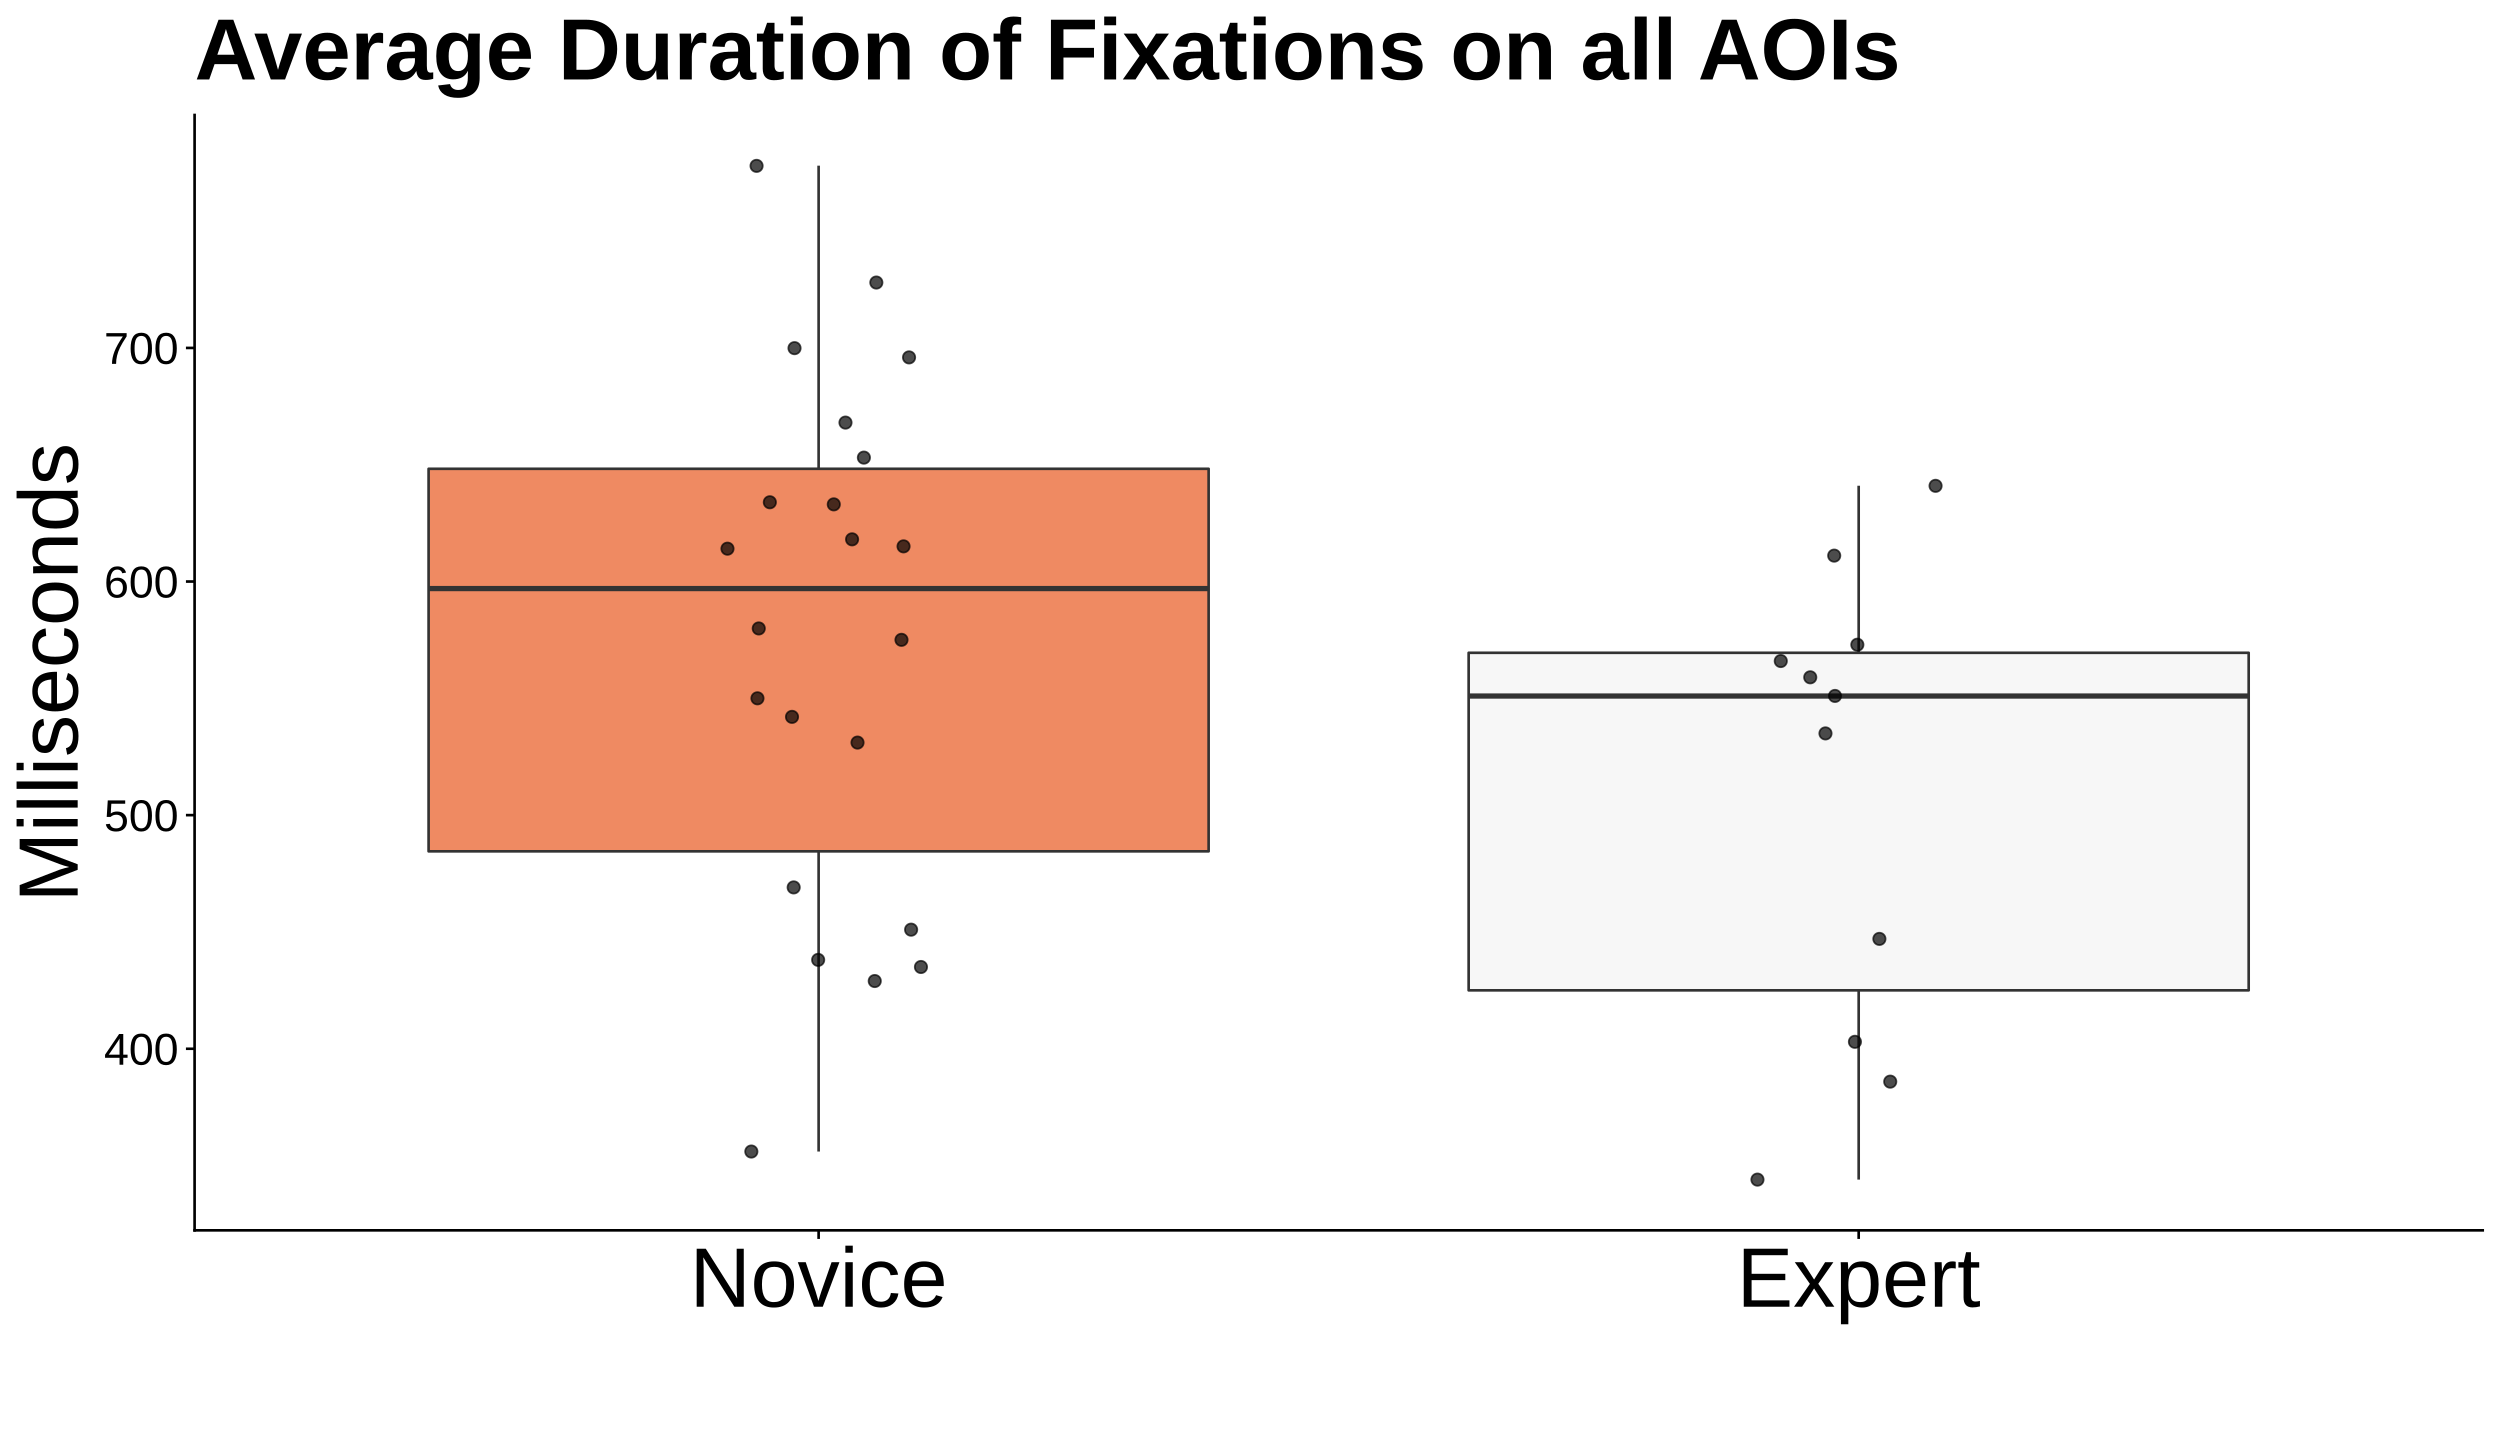
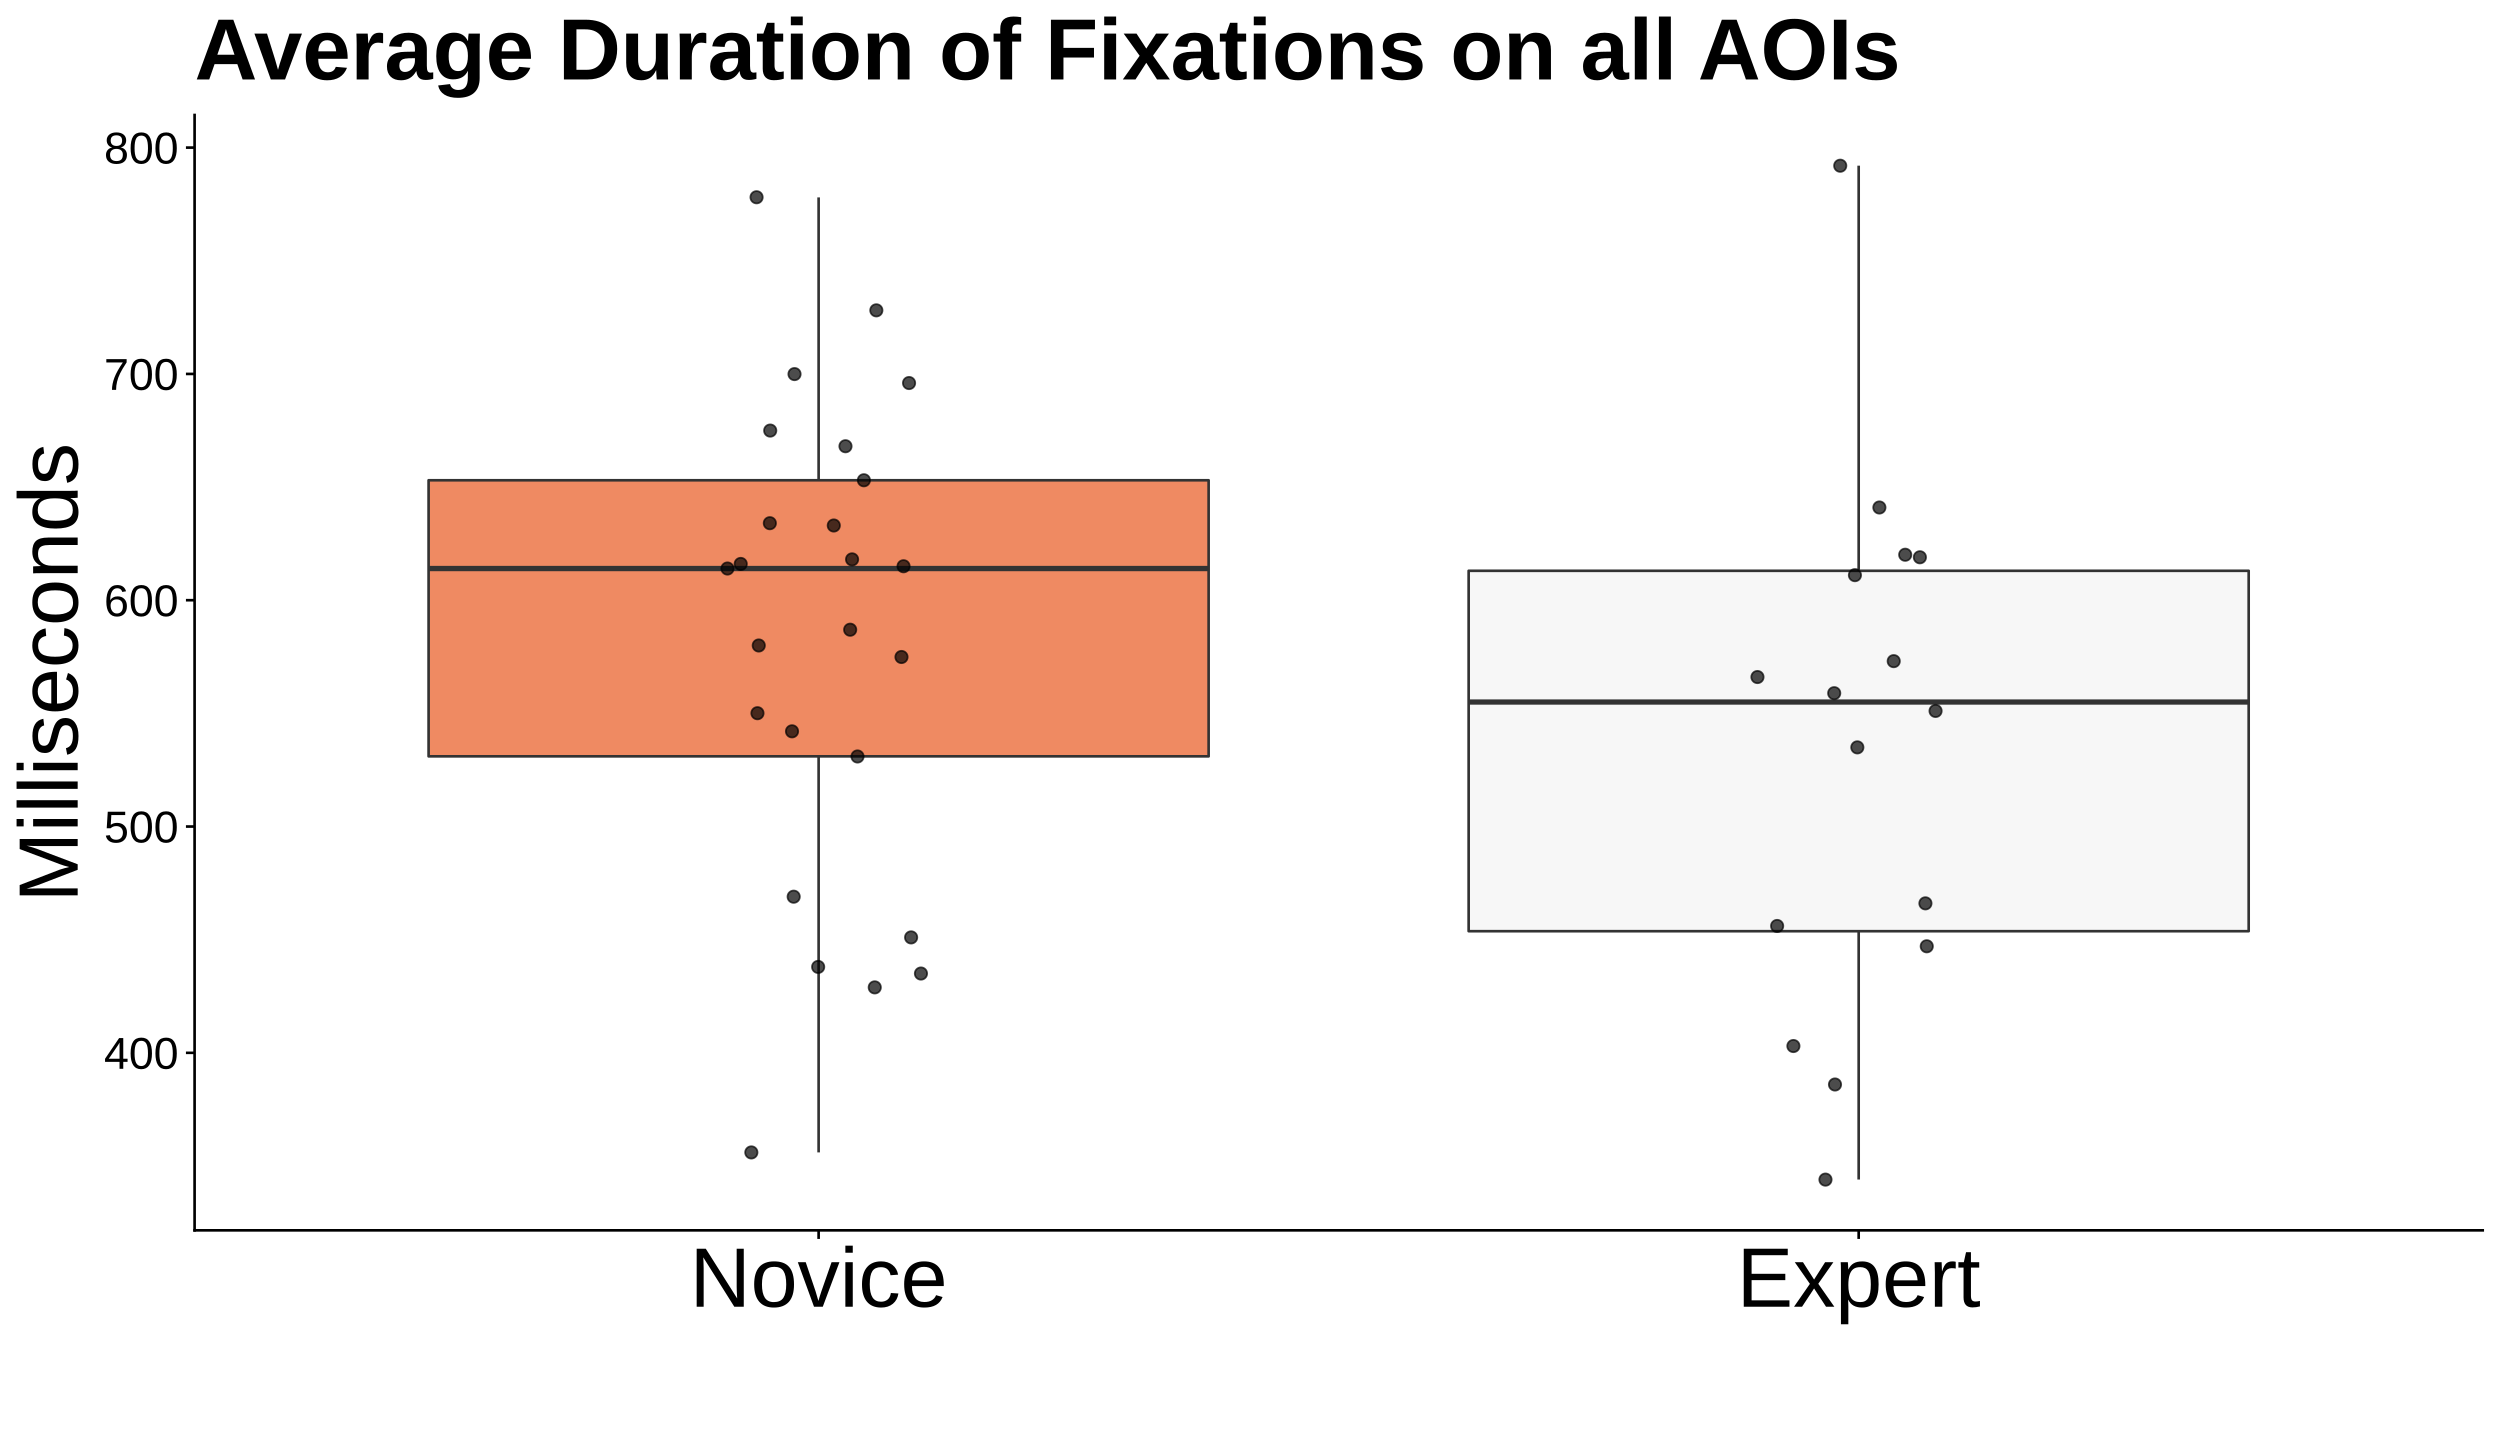
<svg xmlns="http://www.w3.org/2000/svg" class="svglite" width="1008.00pt" height="576.00pt" viewBox="0 0 1008.00 576.00">
  <defs>
    <style type="text/css">
    .svglite line, .svglite polyline, .svglite polygon, .svglite path, .svglite rect, .svglite circle {
      fill: none;
      stroke: #000000;
      stroke-linecap: round;
      stroke-linejoin: round;
      stroke-miterlimit: 10.00;
    }
    .svglite text {
      white-space: pre;
    }
  </style>
  </defs>
  <rect width="100%" height="100%" style="stroke: none; fill: none;" />
  <defs>
    <clipPath id="cpMC4wMHwxMDA4LjAwfDAuMDB8NTc2LjAw">
      <rect x="0.00" y="0.00" width="1008.00" height="576.00" />
    </clipPath>
  </defs>
  <g clip-path="url(#cpMC4wMHwxMDA4LjAwfDAuMDB8NTc2LjAw)">
</g>
  <defs>
    <clipPath id="cpNzguNDZ8MTAwMS4wM3w0Ni4zN3w0OTYuMDY=">
      <rect x="78.46" y="46.37" width="922.57" height="449.69" />
    </clipPath>
  </defs>
  <g clip-path="url(#cpNzguNDZ8MTAwMS4wM3w0Ni4zN3w0OTYuMDY=)">
-     <line x1="330.07" y1="189.02" x2="330.07" y2="66.81" style="stroke-width: 1.07; stroke: #333333; stroke-linecap: butt;" />
-     <line x1="330.07" y1="343.26" x2="330.07" y2="464.30" style="stroke-width: 1.07; stroke: #333333; stroke-linecap: butt;" />
-     <polygon points="172.81,189.02 172.81,343.26 487.32,343.26 487.32,189.02 172.81,189.02 " style="stroke-width: 1.07; stroke: #333333; fill: #EF8A62;" />
-     <line x1="172.81" y1="237.30" x2="487.32" y2="237.30" style="stroke-width: 2.13; stroke: #333333; stroke-linecap: butt;" />
-     <line x1="749.42" y1="263.20" x2="749.42" y2="195.85" style="stroke-width: 1.07; stroke: #333333; stroke-linecap: butt;" />
-     <line x1="749.42" y1="399.31" x2="749.42" y2="475.61" style="stroke-width: 1.07; stroke: #333333; stroke-linecap: butt;" />
-     <polygon points="592.16,263.20 592.16,399.31 906.67,399.31 906.67,263.20 592.16,263.20 " style="stroke-width: 1.07; stroke: #333333; fill: #F7F7F7;" />
-     <line x1="592.16" y1="280.63" x2="906.67" y2="280.63" style="stroke-width: 2.13; stroke: #333333; stroke-linecap: butt;" />
-     <circle cx="310.40" cy="202.51" r="2.49" style="stroke-width: 0.71; stroke: #000000; stroke-opacity: 0.70; fill: #000000; fill-opacity: 0.70;" />
-     <circle cx="319.34" cy="289.04" r="2.49" style="stroke-width: 0.71; stroke: #000000; stroke-opacity: 0.70; fill: #000000; fill-opacity: 0.70;" />
-     <circle cx="336.18" cy="203.36" r="2.49" style="stroke-width: 0.71; stroke: #000000; stroke-opacity: 0.70; fill: #000000; fill-opacity: 0.70;" />
-     <circle cx="364.31" cy="220.29" r="2.49" style="stroke-width: 0.71; stroke: #000000; stroke-opacity: 0.70; fill: #000000; fill-opacity: 0.70;" />
-     <circle cx="305.05" cy="66.88" r="2.49" style="stroke-width: 0.71; stroke: #000000; stroke-opacity: 0.70; fill: #000000; fill-opacity: 0.70;" />
-     <circle cx="363.48" cy="257.98" r="2.49" style="stroke-width: 0.71; stroke: #000000; stroke-opacity: 0.70; fill: #000000; fill-opacity: 0.70;" />
-     <circle cx="367.36" cy="374.84" r="2.49" style="stroke-width: 0.71; stroke: #000000; stroke-opacity: 0.70; fill: #000000; fill-opacity: 0.70;" />
-     <circle cx="343.56" cy="217.46" r="2.49" style="stroke-width: 0.71; stroke: #000000; stroke-opacity: 0.70; fill: #000000; fill-opacity: 0.70;" />
-     <circle cx="340.90" cy="170.39" r="2.49" style="stroke-width: 0.71; stroke: #000000; stroke-opacity: 0.70; fill: #000000; fill-opacity: 0.70;" />
-     <circle cx="293.32" cy="221.23" r="2.49" style="stroke-width: 0.71; stroke: #000000; stroke-opacity: 0.70; fill: #000000; fill-opacity: 0.70;" />
-     <circle cx="305.41" cy="281.56" r="2.49" style="stroke-width: 0.71; stroke: #000000; stroke-opacity: 0.70; fill: #000000; fill-opacity: 0.70;" />
-     <circle cx="302.94" cy="464.30" r="2.49" style="stroke-width: 0.71; stroke: #000000; stroke-opacity: 0.70; fill: #000000; fill-opacity: 0.70;" />
-     <circle cx="345.75" cy="299.41" r="2.49" style="stroke-width: 0.71; stroke: #000000; stroke-opacity: 0.70; fill: #000000; fill-opacity: 0.70;" />
-     <circle cx="320.35" cy="140.37" r="2.49" style="stroke-width: 0.71; stroke: #000000; stroke-opacity: 0.70; fill: #000000; fill-opacity: 0.70;" />
-     <circle cx="352.70" cy="395.55" r="2.49" style="stroke-width: 0.71; stroke: #000000; stroke-opacity: 0.70; fill: #000000; fill-opacity: 0.70;" />
-     <circle cx="329.88" cy="387.02" r="2.49" style="stroke-width: 0.71; stroke: #000000; stroke-opacity: 0.70; fill: #000000; fill-opacity: 0.70;" />
-     <circle cx="348.32" cy="184.51" r="2.49" style="stroke-width: 0.71; stroke: #000000; stroke-opacity: 0.70; fill: #000000; fill-opacity: 0.70;" />
-     <circle cx="371.33" cy="389.89" r="2.49" style="stroke-width: 0.71; stroke: #000000; stroke-opacity: 0.70; fill: #000000; fill-opacity: 0.70;" />
-     <circle cx="320.01" cy="357.80" r="2.49" style="stroke-width: 0.71; stroke: #000000; stroke-opacity: 0.70; fill: #000000; fill-opacity: 0.70;" />
-     <circle cx="353.34" cy="113.92" r="2.49" style="stroke-width: 0.71; stroke: #000000; stroke-opacity: 0.70; fill: #000000; fill-opacity: 0.70;" />
-     <circle cx="366.53" cy="144.10" r="2.49" style="stroke-width: 0.71; stroke: #000000; stroke-opacity: 0.70; fill: #000000; fill-opacity: 0.70;" />
-     <circle cx="305.93" cy="253.39" r="2.49" style="stroke-width: 0.71; stroke: #000000; stroke-opacity: 0.70; fill: #000000; fill-opacity: 0.70;" />
-     <circle cx="762.14" cy="436.12" r="2.49" style="stroke-width: 0.71; stroke: #000000; stroke-opacity: 0.70; fill: #000000; fill-opacity: 0.70;" />
-     <circle cx="718.01" cy="266.53" r="2.49" style="stroke-width: 0.71; stroke: #000000; stroke-opacity: 0.70; fill: #000000; fill-opacity: 0.70;" />
-     <circle cx="729.89" cy="273.09" r="2.49" style="stroke-width: 0.71; stroke: #000000; stroke-opacity: 0.70; fill: #000000; fill-opacity: 0.70;" />
-     <circle cx="739.87" cy="280.60" r="2.49" style="stroke-width: 0.71; stroke: #000000; stroke-opacity: 0.70; fill: #000000; fill-opacity: 0.70;" />
-     <circle cx="708.61" cy="475.62" r="2.49" style="stroke-width: 0.71; stroke: #000000; stroke-opacity: 0.70; fill: #000000; fill-opacity: 0.70;" />
-     <circle cx="739.55" cy="224.03" r="2.49" style="stroke-width: 0.71; stroke: #000000; stroke-opacity: 0.70; fill: #000000; fill-opacity: 0.70;" />
-     <circle cx="780.42" cy="195.89" r="2.49" style="stroke-width: 0.71; stroke: #000000; stroke-opacity: 0.70; fill: #000000; fill-opacity: 0.70;" />
-     <circle cx="736.03" cy="295.71" r="2.49" style="stroke-width: 0.71; stroke: #000000; stroke-opacity: 0.70; fill: #000000; fill-opacity: 0.70;" />
-     <circle cx="747.91" cy="420.06" r="2.49" style="stroke-width: 0.71; stroke: #000000; stroke-opacity: 0.70; fill: #000000; fill-opacity: 0.70;" />
-     <circle cx="757.77" cy="378.56" r="2.49" style="stroke-width: 0.71; stroke: #000000; stroke-opacity: 0.70; fill: #000000; fill-opacity: 0.70;" />
-     <circle cx="748.88" cy="259.95" r="2.49" style="stroke-width: 0.71; stroke: #000000; stroke-opacity: 0.70; fill: #000000; fill-opacity: 0.70;" />
+     <line x1="330.07" y1="193.64" x2="330.07" y2="79.58" style="stroke-width: 1.07; stroke: #333333; stroke-linecap: butt;" />
+     <line x1="330.07" y1="304.96" x2="330.07" y2="464.64" style="stroke-width: 1.07; stroke: #333333; stroke-linecap: butt;" />
+     <polygon points="172.81,193.64 172.81,304.96 487.32,304.96 487.32,193.64 172.81,193.64 " style="stroke-width: 1.07; stroke: #333333; fill: #EF8A62;" />
+     <line x1="172.81" y1="229.23" x2="487.32" y2="229.23" style="stroke-width: 2.13; stroke: #333333; stroke-linecap: butt;" />
+     <line x1="749.42" y1="230.14" x2="749.42" y2="66.81" style="stroke-width: 1.07; stroke: #333333; stroke-linecap: butt;" />
+     <line x1="749.42" y1="375.45" x2="749.42" y2="475.59" style="stroke-width: 1.07; stroke: #333333; stroke-linecap: butt;" />
+     <polygon points="592.16,230.14 592.16,375.45 906.67,375.45 906.67,230.14 592.16,230.14 " style="stroke-width: 1.07; stroke: #333333; fill: #F7F7F7;" />
+     <line x1="592.16" y1="283.06" x2="906.67" y2="283.06" style="stroke-width: 2.13; stroke: #333333; stroke-linecap: butt;" />
+     <circle cx="310.40" cy="210.95" r="2.49" style="stroke-width: 0.71; stroke: #000000; stroke-opacity: 0.70; fill: #000000; fill-opacity: 0.70;" />
+     <circle cx="319.34" cy="294.87" r="2.49" style="stroke-width: 0.71; stroke: #000000; stroke-opacity: 0.70; fill: #000000; fill-opacity: 0.70;" />
+     <circle cx="336.18" cy="211.88" r="2.49" style="stroke-width: 0.71; stroke: #000000; stroke-opacity: 0.70; fill: #000000; fill-opacity: 0.70;" />
+     <circle cx="364.31" cy="228.31" r="2.49" style="stroke-width: 0.71; stroke: #000000; stroke-opacity: 0.70; fill: #000000; fill-opacity: 0.70;" />
+     <circle cx="305.05" cy="79.53" r="2.49" style="stroke-width: 0.71; stroke: #000000; stroke-opacity: 0.70; fill: #000000; fill-opacity: 0.70;" />
+     <circle cx="363.48" cy="264.90" r="2.49" style="stroke-width: 0.71; stroke: #000000; stroke-opacity: 0.70; fill: #000000; fill-opacity: 0.70;" />
+     <circle cx="367.36" cy="377.96" r="2.49" style="stroke-width: 0.71; stroke: #000000; stroke-opacity: 0.70; fill: #000000; fill-opacity: 0.70;" />
+     <circle cx="343.56" cy="225.54" r="2.49" style="stroke-width: 0.71; stroke: #000000; stroke-opacity: 0.70; fill: #000000; fill-opacity: 0.70;" />
+     <circle cx="340.90" cy="179.92" r="2.49" style="stroke-width: 0.71; stroke: #000000; stroke-opacity: 0.70; fill: #000000; fill-opacity: 0.70;" />
+     <circle cx="293.32" cy="229.23" r="2.49" style="stroke-width: 0.71; stroke: #000000; stroke-opacity: 0.70; fill: #000000; fill-opacity: 0.70;" />
+     <circle cx="305.41" cy="287.56" r="2.49" style="stroke-width: 0.71; stroke: #000000; stroke-opacity: 0.70; fill: #000000; fill-opacity: 0.70;" />
+     <circle cx="302.94" cy="464.66" r="2.49" style="stroke-width: 0.71; stroke: #000000; stroke-opacity: 0.70; fill: #000000; fill-opacity: 0.70;" />
+     <circle cx="345.75" cy="305.01" r="2.49" style="stroke-width: 0.71; stroke: #000000; stroke-opacity: 0.70; fill: #000000; fill-opacity: 0.70;" />
+     <circle cx="320.35" cy="150.83" r="2.49" style="stroke-width: 0.71; stroke: #000000; stroke-opacity: 0.70; fill: #000000; fill-opacity: 0.70;" />
+     <circle cx="352.70" cy="398.11" r="2.49" style="stroke-width: 0.71; stroke: #000000; stroke-opacity: 0.70; fill: #000000; fill-opacity: 0.70;" />
+     <circle cx="329.88" cy="389.86" r="2.49" style="stroke-width: 0.71; stroke: #000000; stroke-opacity: 0.70; fill: #000000; fill-opacity: 0.70;" />
+     <circle cx="348.32" cy="193.64" r="2.49" style="stroke-width: 0.71; stroke: #000000; stroke-opacity: 0.70; fill: #000000; fill-opacity: 0.70;" />
+     <circle cx="371.33" cy="392.53" r="2.49" style="stroke-width: 0.71; stroke: #000000; stroke-opacity: 0.70; fill: #000000; fill-opacity: 0.70;" />
+     <circle cx="320.01" cy="361.55" r="2.49" style="stroke-width: 0.71; stroke: #000000; stroke-opacity: 0.70; fill: #000000; fill-opacity: 0.70;" />
+     <circle cx="353.34" cy="125.13" r="2.49" style="stroke-width: 0.71; stroke: #000000; stroke-opacity: 0.70; fill: #000000; fill-opacity: 0.70;" />
+     <circle cx="366.53" cy="154.44" r="2.49" style="stroke-width: 0.71; stroke: #000000; stroke-opacity: 0.70; fill: #000000; fill-opacity: 0.70;" />
+     <circle cx="305.93" cy="260.26" r="2.49" style="stroke-width: 0.71; stroke: #000000; stroke-opacity: 0.70; fill: #000000; fill-opacity: 0.70;" />
+     <circle cx="342.79" cy="253.90" r="2.49" style="stroke-width: 0.71; stroke: #000000; stroke-opacity: 0.70; fill: #000000; fill-opacity: 0.70;" />
+     <circle cx="298.66" cy="227.38" r="2.49" style="stroke-width: 0.71; stroke: #000000; stroke-opacity: 0.70; fill: #000000; fill-opacity: 0.70;" />
+     <circle cx="310.55" cy="173.61" r="2.49" style="stroke-width: 0.71; stroke: #000000; stroke-opacity: 0.70; fill: #000000; fill-opacity: 0.70;" />
+     <circle cx="739.87" cy="437.27" r="2.49" style="stroke-width: 0.71; stroke: #000000; stroke-opacity: 0.70; fill: #000000; fill-opacity: 0.70;" />
+     <circle cx="708.61" cy="272.98" r="2.49" style="stroke-width: 0.71; stroke: #000000; stroke-opacity: 0.70; fill: #000000; fill-opacity: 0.70;" />
+     <circle cx="739.55" cy="279.49" r="2.49" style="stroke-width: 0.71; stroke: #000000; stroke-opacity: 0.70; fill: #000000; fill-opacity: 0.70;" />
+     <circle cx="780.42" cy="286.65" r="2.49" style="stroke-width: 0.71; stroke: #000000; stroke-opacity: 0.70; fill: #000000; fill-opacity: 0.70;" />
+     <circle cx="736.03" cy="475.62" r="2.49" style="stroke-width: 0.71; stroke: #000000; stroke-opacity: 0.70; fill: #000000; fill-opacity: 0.70;" />
+     <circle cx="747.91" cy="231.90" r="2.49" style="stroke-width: 0.71; stroke: #000000; stroke-opacity: 0.70; fill: #000000; fill-opacity: 0.70;" />
+     <circle cx="757.77" cy="204.62" r="2.49" style="stroke-width: 0.71; stroke: #000000; stroke-opacity: 0.70; fill: #000000; fill-opacity: 0.70;" />
+     <circle cx="748.88" cy="301.34" r="2.49" style="stroke-width: 0.71; stroke: #000000; stroke-opacity: 0.70; fill: #000000; fill-opacity: 0.70;" />
+     <circle cx="723.10" cy="421.76" r="2.49" style="stroke-width: 0.71; stroke: #000000; stroke-opacity: 0.70; fill: #000000; fill-opacity: 0.70;" />
+     <circle cx="776.87" cy="381.54" r="2.49" style="stroke-width: 0.71; stroke: #000000; stroke-opacity: 0.70; fill: #000000; fill-opacity: 0.70;" />
+     <circle cx="763.55" cy="266.57" r="2.49" style="stroke-width: 0.71; stroke: #000000; stroke-opacity: 0.70; fill: #000000; fill-opacity: 0.70;" />
+     <circle cx="774.10" cy="224.69" r="2.49" style="stroke-width: 0.71; stroke: #000000; stroke-opacity: 0.70; fill: #000000; fill-opacity: 0.70;" />
+     <circle cx="716.54" cy="373.35" r="2.49" style="stroke-width: 0.71; stroke: #000000; stroke-opacity: 0.70; fill: #000000; fill-opacity: 0.70;" />
+     <circle cx="768.18" cy="223.67" r="2.49" style="stroke-width: 0.71; stroke: #000000; stroke-opacity: 0.70; fill: #000000; fill-opacity: 0.70;" />
+     <circle cx="741.98" cy="66.82" r="2.49" style="stroke-width: 0.71; stroke: #000000; stroke-opacity: 0.70; fill: #000000; fill-opacity: 0.70;" />
+     <circle cx="776.33" cy="364.23" r="2.49" style="stroke-width: 0.71; stroke: #000000; stroke-opacity: 0.70; fill: #000000; fill-opacity: 0.70;" />
  </g>
  <g clip-path="url(#cpMC4wMHwxMDA4LjAwfDAuMDB8NTc2LjAw)">
    <polyline points="78.46,496.06 78.46,46.37 " style="stroke-width: 1.07; stroke-linecap: square;" />
-     <text x="71.98" y="429.30" text-anchor="end" style="font-size: 18.00px; font-family: &quot;Arial&quot;;" textLength="30.02px" lengthAdjust="spacingAndGlyphs">400</text>
-     <text x="71.98" y="335.11" text-anchor="end" style="font-size: 18.00px; font-family: &quot;Arial&quot;;" textLength="30.02px" lengthAdjust="spacingAndGlyphs">500</text>
-     <text x="71.98" y="240.92" text-anchor="end" style="font-size: 18.00px; font-family: &quot;Arial&quot;;" textLength="30.02px" lengthAdjust="spacingAndGlyphs">600</text>
-     <text x="71.98" y="146.72" text-anchor="end" style="font-size: 18.00px; font-family: &quot;Arial&quot;;" textLength="30.02px" lengthAdjust="spacingAndGlyphs">700</text>
-     <polyline points="74.97,422.86 78.46,422.86 " style="stroke-width: 1.07; stroke-linecap: butt;" />
-     <polyline points="74.97,328.67 78.46,328.67 " style="stroke-width: 1.07; stroke-linecap: butt;" />
-     <polyline points="74.97,234.47 78.46,234.47 " style="stroke-width: 1.07; stroke-linecap: butt;" />
-     <polyline points="74.97,140.28 78.46,140.28 " style="stroke-width: 1.07; stroke-linecap: butt;" />
+     <text x="71.98" y="430.94" text-anchor="end" style="font-size: 18.00px; font-family: &quot;Arial&quot;;" textLength="30.02px" lengthAdjust="spacingAndGlyphs">400</text>
+     <text x="71.98" y="339.69" text-anchor="end" style="font-size: 18.00px; font-family: &quot;Arial&quot;;" textLength="30.02px" lengthAdjust="spacingAndGlyphs">500</text>
+     <text x="71.98" y="248.45" text-anchor="end" style="font-size: 18.00px; font-family: &quot;Arial&quot;;" textLength="30.02px" lengthAdjust="spacingAndGlyphs">600</text>
+     <text x="71.98" y="157.20" text-anchor="end" style="font-size: 18.00px; font-family: &quot;Arial&quot;;" textLength="30.02px" lengthAdjust="spacingAndGlyphs">700</text>
+     <text x="71.98" y="65.95" text-anchor="end" style="font-size: 18.00px; font-family: &quot;Arial&quot;;" textLength="30.02px" lengthAdjust="spacingAndGlyphs">800</text>
+     <polyline points="74.97,424.50 78.46,424.50 " style="stroke-width: 1.07; stroke-linecap: butt;" />
+     <polyline points="74.97,333.25 78.46,333.25 " style="stroke-width: 1.07; stroke-linecap: butt;" />
+     <polyline points="74.97,242.00 78.46,242.00 " style="stroke-width: 1.07; stroke-linecap: butt;" />
+     <polyline points="74.97,150.76 78.46,150.76 " style="stroke-width: 1.07; stroke-linecap: butt;" />
+     <polyline points="74.97,59.51 78.46,59.51 " style="stroke-width: 1.07; stroke-linecap: butt;" />
    <polyline points="78.46,496.06 1001.03,496.06 " style="stroke-width: 1.07; stroke-linecap: square;" />
    <polyline points="330.07,499.55 330.07,496.06 " style="stroke-width: 1.07; stroke-linecap: butt;" />
    <polyline points="749.42,499.55 749.42,496.06 " style="stroke-width: 1.07; stroke-linecap: butt;" />
    <text x="330.07" y="526.88" text-anchor="middle" style="font-size: 34.00px; font-family: &quot;Arial&quot;;" textLength="103.92px" lengthAdjust="spacingAndGlyphs">Novice</text>
    <text x="749.42" y="526.88" text-anchor="middle" style="font-size: 34.00px; font-family: &quot;Arial&quot;;" textLength="98.26px" lengthAdjust="spacingAndGlyphs">Expert</text>
    <text transform="translate(31.32,271.22) rotate(-90)" text-anchor="middle" style="font-size: 34.00px; font-family: &quot;Arial&quot;;" textLength="185.16px" lengthAdjust="spacingAndGlyphs">Milliseconds</text>
    <text x="78.46" y="32.03" style="font-size: 35.00px; font-weight: bold; font-family: &quot;Arial&quot;;" textLength="687.77px" lengthAdjust="spacingAndGlyphs">Average Duration of Fixations on all AOIs</text>
  </g>
</svg>
